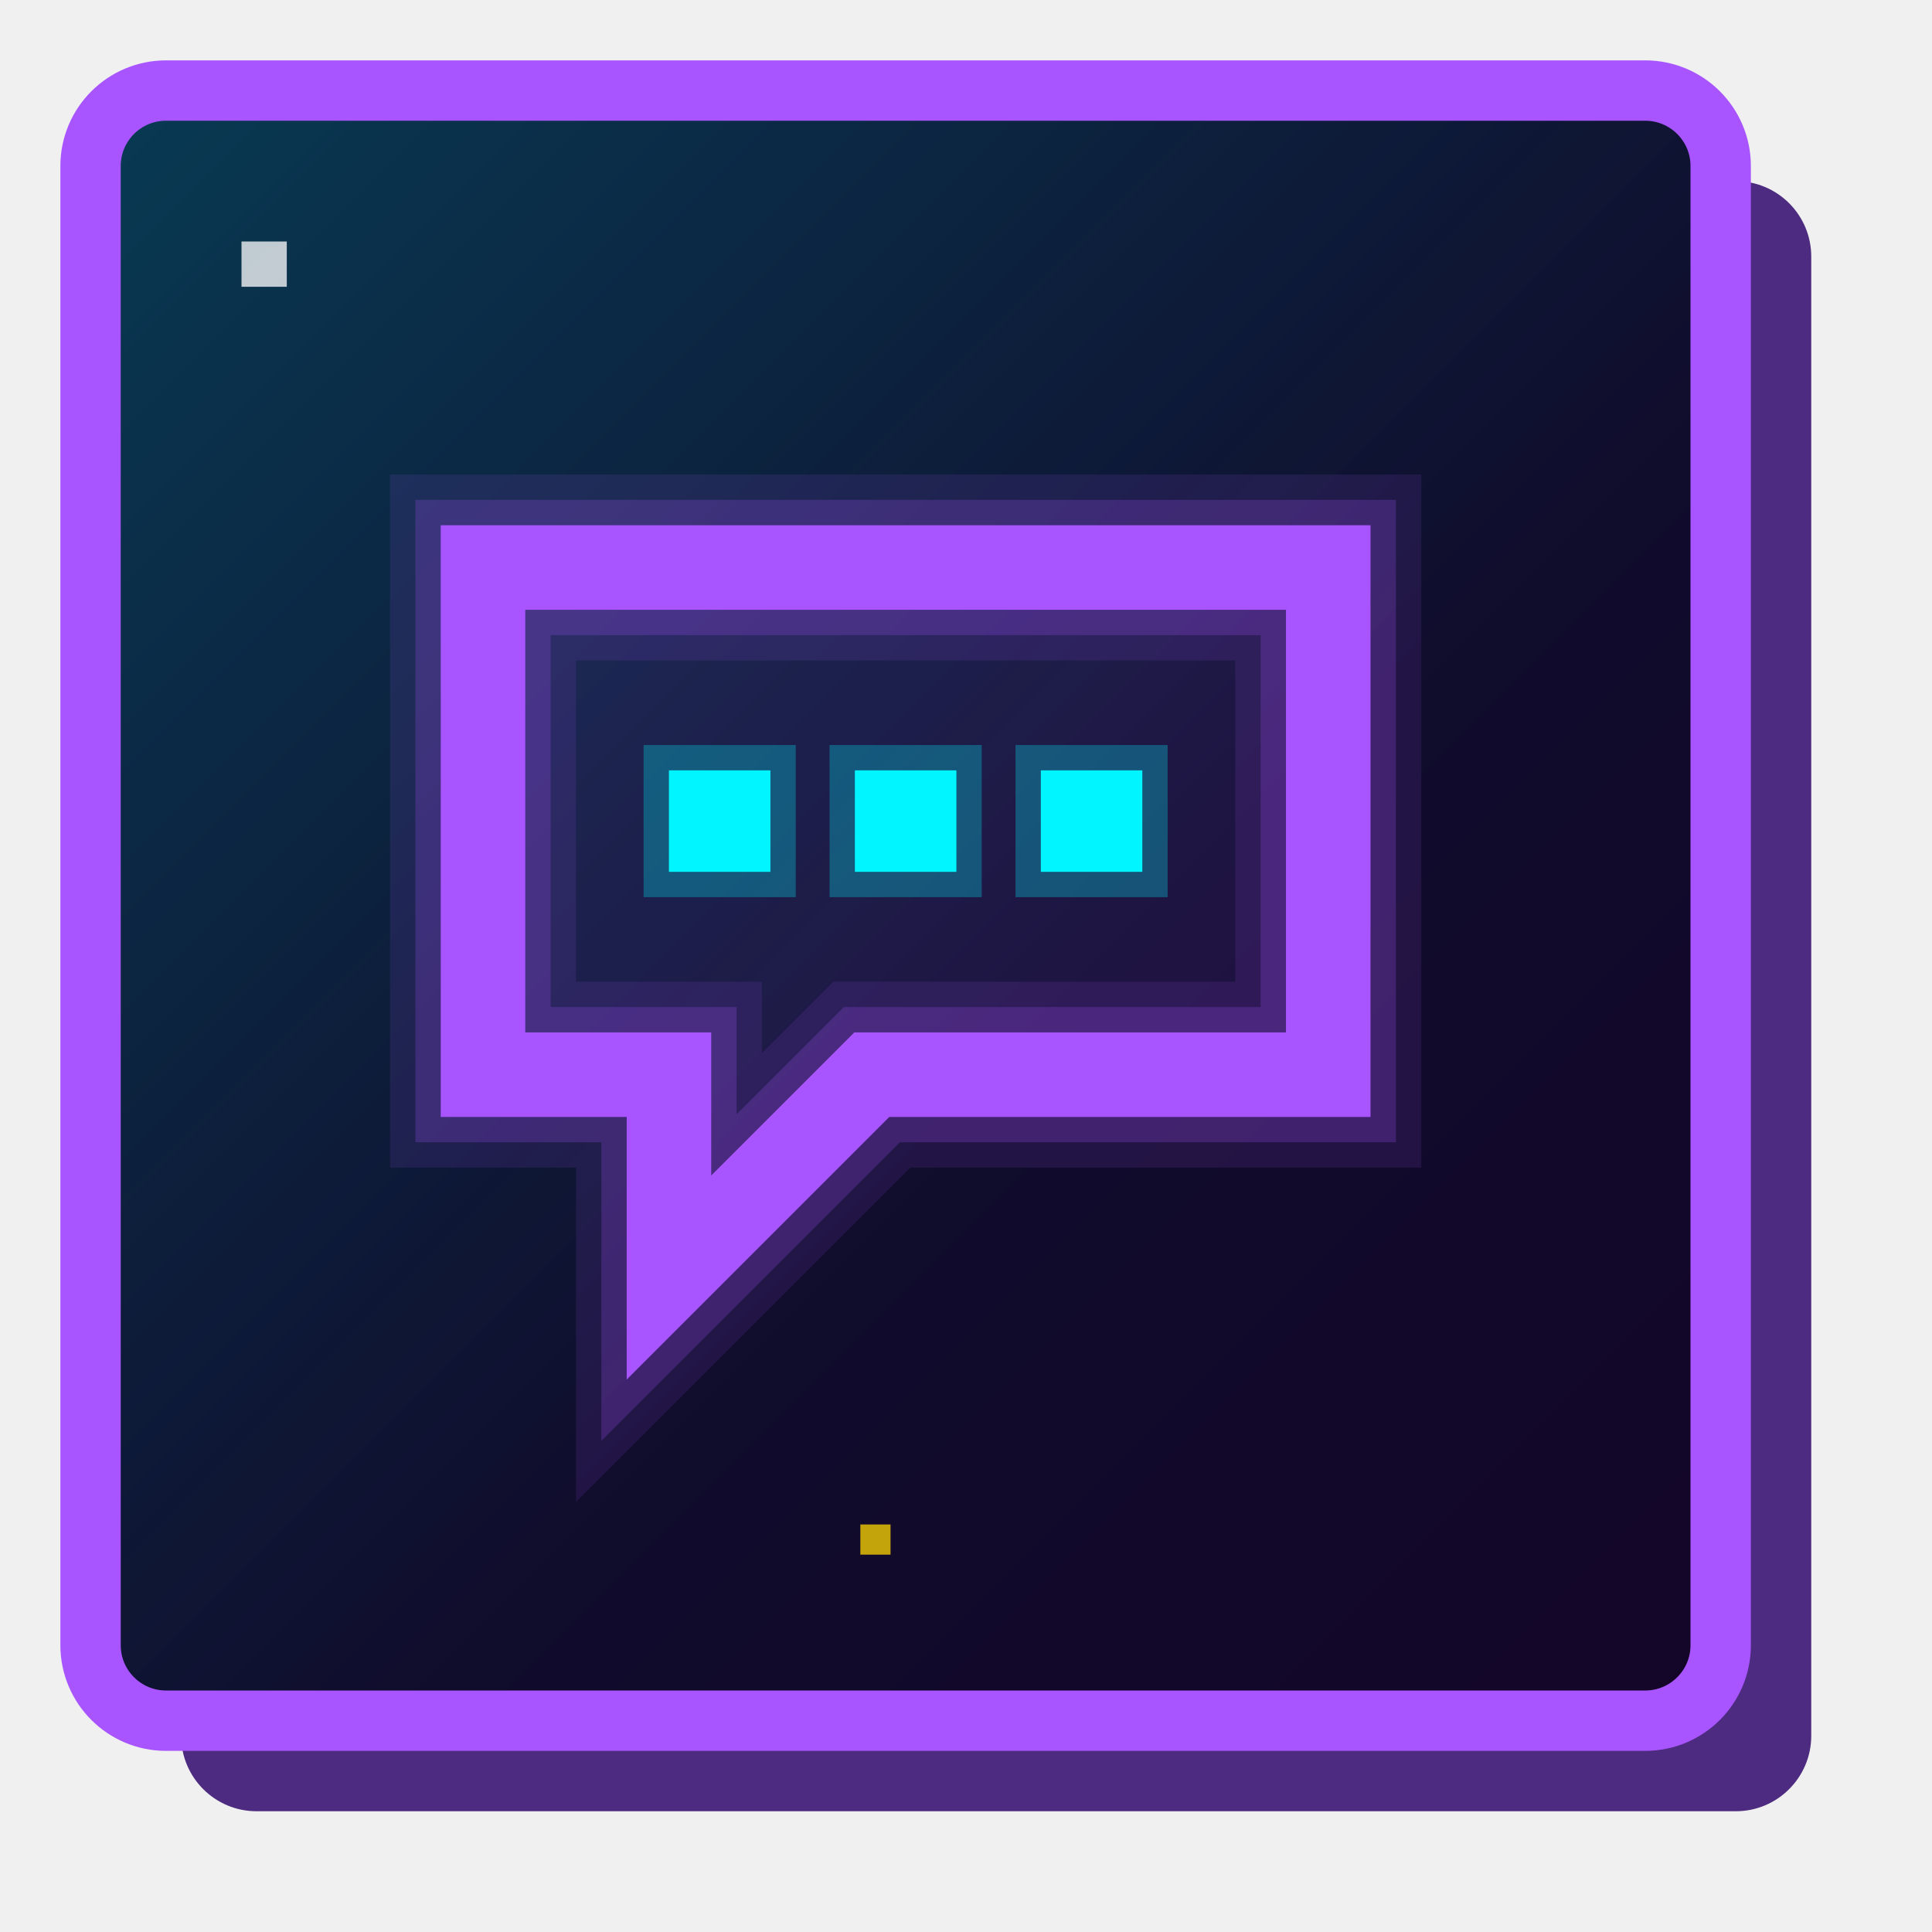
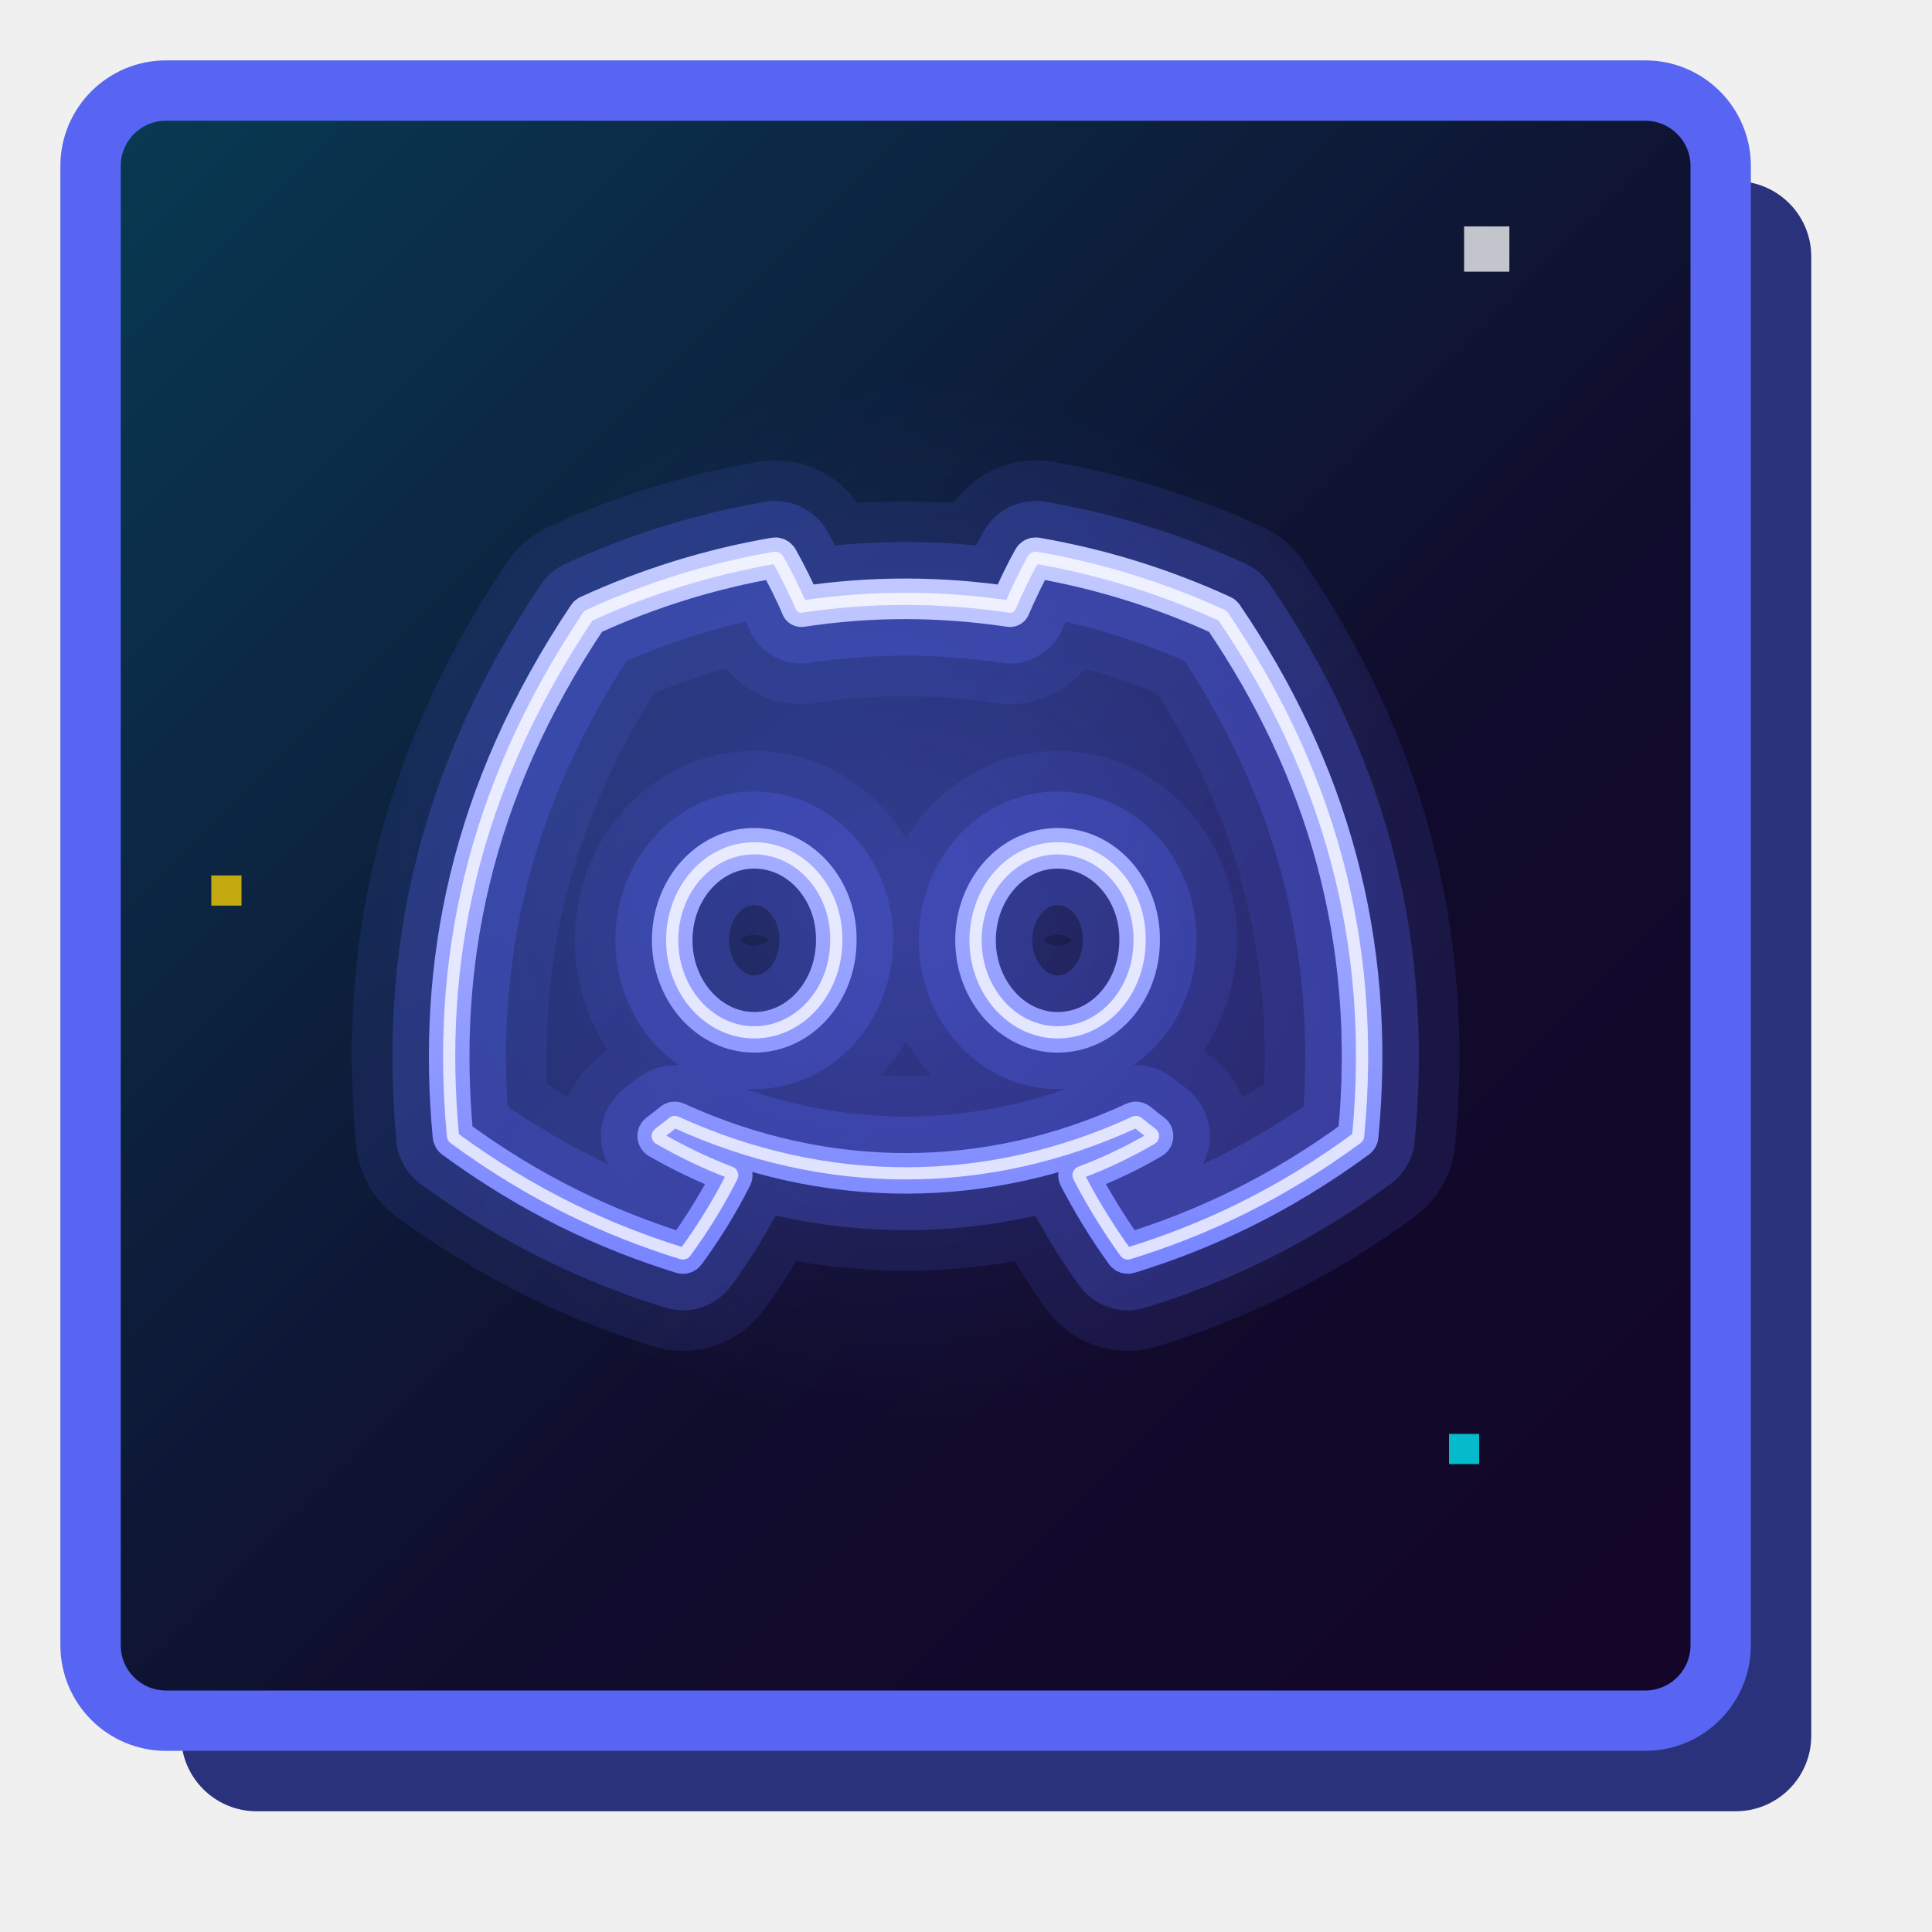
<svg xmlns="http://www.w3.org/2000/svg" width="128" height="128" viewBox="0 0 128 128">
  <defs>
    <linearGradient id="bg" x1="0" y1="0" x2="1" y2="1">
      <stop offset="0" stop-color="#0a1632" />
      <stop offset="1" stop-color="#140528" />
    </linearGradient>
    <linearGradient id="bg2" x1="0" y1="0" x2="1" y2="1">
      <stop offset="0" stop-color="#0d2b5e" />
      <stop offset="1" stop-color="#1e0a40" />
    </linearGradient>
    <linearGradient id="sh" x1="0" y1="0" x2="1" y2="1">
      <stop offset="0" stop-color="#00f5ff" stop-opacity=".16" />
      <stop offset=".6" stop-color="#00f5ff" stop-opacity="0" />
    </linearGradient>
+     <linearGradient id="gs" x1="0" y1="0" x2="0" y2="1">
+       <stop offset="0" stop-color="#c3caff" />
+       <stop offset="1" stop-color="#7a86ff" />
+     </linearGradient>
+     <radialGradient id="amb">
+       <stop offset="0" stop-color="#5865f2" stop-opacity="0.24" />
+       <stop offset=".6" stop-color="#5865f2" stop-opacity="0.084" />
+       <stop offset="1" stop-color="#5865f2" stop-opacity="0" />
+     </radialGradient>
  </defs>
-   <rect x="12" y="12" width="108" height="108" rx="5" fill="#4d2b80" />
-   <rect x="6" y="6" width="108" height="108" rx="5" fill="url(#bg)" stroke="#a855ff" stroke-width="4" />
+   <rect x="12" y="12" width="108" height="108" rx="5" fill="#29327a" />
+   <rect x="6" y="6" width="108" height="108" rx="5" fill="url(#bg)" stroke="#5865f2" stroke-width="4" />
  <rect x="8" y="8" width="104" height="104" rx="3" fill="url(#sh)" />
-   <rect x="16" y="16" width="3" height="3" fill="#ffffff" fill-opacity=".75" />
-   <rect x="57" y="101" width="2" height="2" fill="#ffd700" fill-opacity=".75" />
+   <rect x="97" y="15" width="3" height="3" fill="#ffffff" fill-opacity=".75" />
+   <rect x="96" y="95" width="2" height="2" fill="#00f5ff" fill-opacity=".75" />
+   <rect x="14" y="58" width="2" height="2" fill="#ffd700" fill-opacity=".75" />
  <g transform="translate(24.16 24.16) scale(1.12)">
-     <path d="M7 12H57V42H30L18 54V42H7Z" fill="none" stroke="#a855ff" stroke-opacity=".12" stroke-width="11" stroke-linejoin="miter" stroke-miterlimit="3" stroke-linecap="butt" />
-     <path d="M7 12H57V42H30L18 54V42H7Z" fill="none" stroke="#a855ff" stroke-opacity=".22" stroke-width="8" stroke-linejoin="miter" stroke-miterlimit="3" stroke-linecap="butt" />
-     <path d="M7 12H57V42H30L18 54V42H7Z" fill="#a855ff" fill-opacity="0.1" stroke="#a855ff" stroke-width="5" stroke-linejoin="miter" stroke-miterlimit="3" stroke-linecap="butt" />
-     <rect x="18" y="24" width="6" height="6" fill="#00f5ff" fill-opacity="0.3" stroke="#00f5ff" stroke-opacity=".28" stroke-width="3" stroke-linejoin="miter" stroke-miterlimit="3" />
-     <rect x="18" y="24" width="6" height="6" fill="#00f5ff" fill-opacity="1" />
-     <rect x="29" y="24" width="6" height="6" fill="#00f5ff" fill-opacity="0.3" stroke="#00f5ff" stroke-opacity=".28" stroke-width="3" stroke-linejoin="miter" stroke-miterlimit="3" />
-     <rect x="29" y="24" width="6" height="6" fill="#00f5ff" fill-opacity="1" />
-     <rect x="40" y="24" width="6" height="6" fill="#00f5ff" fill-opacity="0.3" stroke="#00f5ff" stroke-opacity=".28" stroke-width="3" stroke-linejoin="miter" stroke-miterlimit="3" />
-     <rect x="40" y="24" width="6" height="6" fill="#00f5ff" fill-opacity="1" />
+     <circle cx="32" cy="32" r="31" fill="url(#amb)" />
+     <g transform="translate(5.000 5.000) scale(2.25)">
+       <path d="M20.317 4.37C18.761 3.656 17.119 3.146 15.432 2.855C15.4 2.849 15.369 2.864 15.353 2.892C15.142 3.267 14.909 3.756 14.745 4.141C12.9 3.865 11.065 3.865 9.258 4.141C9.095 3.748 8.852 3.267 8.641 2.892C8.625 2.864 8.593 2.85 8.562 2.855C6.875 3.146 5.233 3.655 3.677 4.37C3.664 4.375 3.652 4.385 3.645 4.397C0.533 9.046 -0.319 13.58 0.099 18.058C0.102 18.08 0.113 18.1 0.13 18.114C2.183 19.622 4.172 20.537 6.123 21.143C6.154 21.153 6.188 21.142 6.207 21.116C6.669 20.485 7.081 19.82 7.433 19.122C7.443 19.102 7.444 19.08 7.436 19.059C7.428 19.039 7.412 19.023 7.392 19.016C6.739 18.768 6.118 18.466 5.52 18.124C5.498 18.11 5.483 18.087 5.482 18.062C5.48 18.036 5.492 18.011 5.512 17.996C5.638 17.902 5.764 17.804 5.884 17.704C5.906 17.686 5.936 17.682 5.962 17.694C9.889 19.487 14.142 19.487 18.023 17.694C18.049 17.682 18.079 17.685 18.101 17.703C18.222 17.802 18.347 17.902 18.474 17.996C18.495 18.011 18.506 18.036 18.505 18.061C18.504 18.087 18.49 18.11 18.468 18.123C17.869 18.473 17.243 18.771 16.595 19.015C16.574 19.023 16.558 19.039 16.55 19.059C16.543 19.079 16.544 19.102 16.554 19.122C16.914 19.82 17.326 20.484 17.779 21.115C17.798 21.141 17.832 21.153 17.863 21.143C19.824 20.537 21.813 19.621 23.865 18.114C23.883 18.101 23.895 18.081 23.897 18.059C24.397 12.882 23.059 8.385 20.348 4.398C20.342 4.385 20.33 4.375 20.317 4.37L20.317 4.37Z M8.02 15.331C6.837 15.331 5.863 14.245 5.863 12.912C5.863 11.579 6.819 10.493 8.02 10.493C9.231 10.493 10.196 11.589 10.177 12.912C10.177 14.246 9.221 15.331 8.02 15.331L8.02 15.331Z M15.995 15.331C14.812 15.331 13.838 14.245 13.838 12.912C13.838 11.579 14.793 10.493 15.995 10.493C17.206 10.493 18.171 11.589 18.152 12.912C18.152 14.246 17.206 15.331 15.995 15.331L15.995 15.331Z" fill="#5865f2" fill-opacity="0.32" />
+       <path d="M20.317 4.37C18.761 3.656 17.119 3.146 15.432 2.855C15.4 2.849 15.369 2.864 15.353 2.892C15.142 3.267 14.909 3.756 14.745 4.141C12.9 3.865 11.065 3.865 9.258 4.141C9.095 3.748 8.852 3.267 8.641 2.892C8.625 2.864 8.593 2.85 8.562 2.855C6.875 3.146 5.233 3.655 3.677 4.37C3.664 4.375 3.652 4.385 3.645 4.397C0.533 9.046 -0.319 13.58 0.099 18.058C0.102 18.08 0.113 18.1 0.13 18.114C2.183 19.622 4.172 20.537 6.123 21.143C6.154 21.153 6.188 21.142 6.207 21.116C6.669 20.485 7.081 19.82 7.433 19.122C7.443 19.102 7.444 19.08 7.436 19.059C7.428 19.039 7.412 19.023 7.392 19.016C6.739 18.768 6.118 18.466 5.52 18.124C5.498 18.11 5.483 18.087 5.482 18.062C5.48 18.036 5.492 18.011 5.512 17.996C5.638 17.902 5.764 17.804 5.884 17.704C5.906 17.686 5.936 17.682 5.962 17.694C9.889 19.487 14.142 19.487 18.023 17.694C18.049 17.682 18.079 17.685 18.101 17.703C18.222 17.802 18.347 17.902 18.474 17.996C18.495 18.011 18.506 18.036 18.505 18.061C18.504 18.087 18.49 18.11 18.468 18.123C17.869 18.473 17.243 18.771 16.595 19.015C16.574 19.023 16.558 19.039 16.55 19.059C16.543 19.079 16.544 19.102 16.554 19.122C16.914 19.82 17.326 20.484 17.779 21.115C17.798 21.141 17.832 21.153 17.863 21.143C19.824 20.537 21.813 19.621 23.865 18.114C23.883 18.101 23.895 18.081 23.897 18.059C24.397 12.882 23.059 8.385 20.348 4.398C20.342 4.385 20.33 4.375 20.317 4.37L20.317 4.37Z M8.02 15.331C6.837 15.331 5.863 14.245 5.863 12.912C5.863 11.579 6.819 10.493 8.02 10.493C9.231 10.493 10.196 11.589 10.177 12.912C10.177 14.246 9.221 15.331 8.02 15.331L8.02 15.331Z M15.995 15.331C14.812 15.331 13.838 14.245 13.838 12.912C13.838 11.579 14.793 10.493 15.995 10.493C17.206 10.493 18.171 11.589 18.152 12.912C18.152 14.246 17.206 15.331 15.995 15.331L15.995 15.331Z" fill="none" stroke="#5865f2" stroke-opacity=".13" stroke-width="5.120" stroke-linejoin="round" stroke-linecap="round" />
+       <path d="M20.317 4.37C18.761 3.656 17.119 3.146 15.432 2.855C15.4 2.849 15.369 2.864 15.353 2.892C15.142 3.267 14.909 3.756 14.745 4.141C12.9 3.865 11.065 3.865 9.258 4.141C9.095 3.748 8.852 3.267 8.641 2.892C8.625 2.864 8.593 2.85 8.562 2.855C6.875 3.146 5.233 3.655 3.677 4.37C3.664 4.375 3.652 4.385 3.645 4.397C0.533 9.046 -0.319 13.58 0.099 18.058C0.102 18.08 0.113 18.1 0.13 18.114C2.183 19.622 4.172 20.537 6.123 21.143C6.154 21.153 6.188 21.142 6.207 21.116C6.669 20.485 7.081 19.82 7.433 19.122C7.443 19.102 7.444 19.08 7.436 19.059C7.428 19.039 7.412 19.023 7.392 19.016C6.739 18.768 6.118 18.466 5.52 18.124C5.498 18.11 5.483 18.087 5.482 18.062C5.48 18.036 5.492 18.011 5.512 17.996C5.638 17.902 5.764 17.804 5.884 17.704C5.906 17.686 5.936 17.682 5.962 17.694C9.889 19.487 14.142 19.487 18.023 17.694C18.049 17.682 18.079 17.685 18.101 17.703C18.222 17.802 18.347 17.902 18.474 17.996C18.495 18.011 18.506 18.036 18.505 18.061C18.504 18.087 18.49 18.11 18.468 18.123C17.869 18.473 17.243 18.771 16.595 19.015C16.574 19.023 16.558 19.039 16.55 19.059C16.543 19.079 16.544 19.102 16.554 19.122C16.914 19.82 17.326 20.484 17.779 21.115C17.798 21.141 17.832 21.153 17.863 21.143C19.824 20.537 21.813 19.621 23.865 18.114C23.883 18.101 23.895 18.081 23.897 18.059C24.397 12.882 23.059 8.385 20.348 4.398C20.342 4.385 20.33 4.375 20.317 4.37L20.317 4.37Z M8.02 15.331C6.837 15.331 5.863 14.245 5.863 12.912C5.863 11.579 6.819 10.493 8.02 10.493C9.231 10.493 10.196 11.589 10.177 12.912C10.177 14.246 9.221 15.331 8.02 15.331L8.02 15.331Z M15.995 15.331C14.812 15.331 13.838 14.245 13.838 12.912C13.838 11.579 14.793 10.493 15.995 10.493C17.206 10.493 18.171 11.589 18.152 12.912C18.152 14.246 17.206 15.331 15.995 15.331L15.995 15.331Z" fill="none" stroke="#5865f2" stroke-opacity=".28" stroke-width="2.987" stroke-linejoin="round" stroke-linecap="round" />
+       <path d="M20.317 4.37C18.761 3.656 17.119 3.146 15.432 2.855C15.4 2.849 15.369 2.864 15.353 2.892C15.142 3.267 14.909 3.756 14.745 4.141C12.9 3.865 11.065 3.865 9.258 4.141C9.095 3.748 8.852 3.267 8.641 2.892C8.625 2.864 8.593 2.85 8.562 2.855C6.875 3.146 5.233 3.655 3.677 4.37C3.664 4.375 3.652 4.385 3.645 4.397C0.533 9.046 -0.319 13.58 0.099 18.058C0.102 18.08 0.113 18.1 0.13 18.114C2.183 19.622 4.172 20.537 6.123 21.143C6.154 21.153 6.188 21.142 6.207 21.116C6.669 20.485 7.081 19.82 7.433 19.122C7.443 19.102 7.444 19.08 7.436 19.059C7.428 19.039 7.412 19.023 7.392 19.016C6.739 18.768 6.118 18.466 5.52 18.124C5.498 18.11 5.483 18.087 5.482 18.062C5.48 18.036 5.492 18.011 5.512 17.996C5.638 17.902 5.764 17.804 5.884 17.704C5.906 17.686 5.936 17.682 5.962 17.694C9.889 19.487 14.142 19.487 18.023 17.694C18.049 17.682 18.079 17.685 18.101 17.703C18.222 17.802 18.347 17.902 18.474 17.996C18.495 18.011 18.506 18.036 18.505 18.061C18.504 18.087 18.49 18.11 18.468 18.123C17.869 18.473 17.243 18.771 16.595 19.015C16.574 19.023 16.558 19.039 16.55 19.059C16.543 19.079 16.544 19.102 16.554 19.122C16.914 19.82 17.326 20.484 17.779 21.115C17.798 21.141 17.832 21.153 17.863 21.143C19.824 20.537 21.813 19.621 23.865 18.114C23.883 18.101 23.895 18.081 23.897 18.059C24.397 12.882 23.059 8.385 20.348 4.398C20.342 4.385 20.33 4.375 20.317 4.37L20.317 4.37Z M8.02 15.331C6.837 15.331 5.863 14.245 5.863 12.912C5.863 11.579 6.819 10.493 8.02 10.493C9.231 10.493 10.196 11.589 10.177 12.912C10.177 14.246 9.221 15.331 8.02 15.331L8.02 15.331Z M15.995 15.331C14.812 15.331 13.838 14.245 13.838 12.912C13.838 11.579 14.793 10.493 15.995 10.493C17.206 10.493 18.171 11.589 18.152 12.912C18.152 14.246 17.206 15.331 15.995 15.331L15.995 15.331Z" fill="none" stroke="url(#gs)" stroke-width="1.067" stroke-linejoin="round" stroke-linecap="round" />
+       <path d="M20.317 4.37C18.761 3.656 17.119 3.146 15.432 2.855C15.4 2.849 15.369 2.864 15.353 2.892C15.142 3.267 14.909 3.756 14.745 4.141C12.9 3.865 11.065 3.865 9.258 4.141C9.095 3.748 8.852 3.267 8.641 2.892C8.625 2.864 8.593 2.85 8.562 2.855C6.875 3.146 5.233 3.655 3.677 4.37C3.664 4.375 3.652 4.385 3.645 4.397C0.533 9.046 -0.319 13.58 0.099 18.058C0.102 18.08 0.113 18.1 0.13 18.114C2.183 19.622 4.172 20.537 6.123 21.143C6.154 21.153 6.188 21.142 6.207 21.116C6.669 20.485 7.081 19.82 7.433 19.122C7.443 19.102 7.444 19.08 7.436 19.059C7.428 19.039 7.412 19.023 7.392 19.016C6.739 18.768 6.118 18.466 5.52 18.124C5.498 18.11 5.483 18.087 5.482 18.062C5.48 18.036 5.492 18.011 5.512 17.996C5.638 17.902 5.764 17.804 5.884 17.704C5.906 17.686 5.936 17.682 5.962 17.694C9.889 19.487 14.142 19.487 18.023 17.694C18.049 17.682 18.079 17.685 18.101 17.703C18.222 17.802 18.347 17.902 18.474 17.996C18.495 18.011 18.506 18.036 18.505 18.061C18.504 18.087 18.49 18.11 18.468 18.123C17.869 18.473 17.243 18.771 16.595 19.015C16.574 19.023 16.558 19.039 16.55 19.059C16.543 19.079 16.544 19.102 16.554 19.122C16.914 19.82 17.326 20.484 17.779 21.115C17.798 21.141 17.832 21.153 17.863 21.143C19.824 20.537 21.813 19.621 23.865 18.114C23.883 18.101 23.895 18.081 23.897 18.059C24.397 12.882 23.059 8.385 20.348 4.398C20.342 4.385 20.33 4.375 20.317 4.37L20.317 4.37Z M8.02 15.331C6.837 15.331 5.863 14.245 5.863 12.912C5.863 11.579 6.819 10.493 8.02 10.493C9.231 10.493 10.196 11.589 10.177 12.912C10.177 14.246 9.221 15.331 8.02 15.331L8.02 15.331Z M15.995 15.331C14.812 15.331 13.838 14.245 13.838 12.912C13.838 11.579 14.793 10.493 15.995 10.493C17.206 10.493 18.171 11.589 18.152 12.912C18.152 14.246 17.206 15.331 15.995 15.331L15.995 15.331Z" fill="none" stroke="#ffffff" stroke-opacity="0.75" stroke-width="0.320" stroke-linejoin="round" stroke-linecap="round" />
+     </g>
  </g>
</svg>
